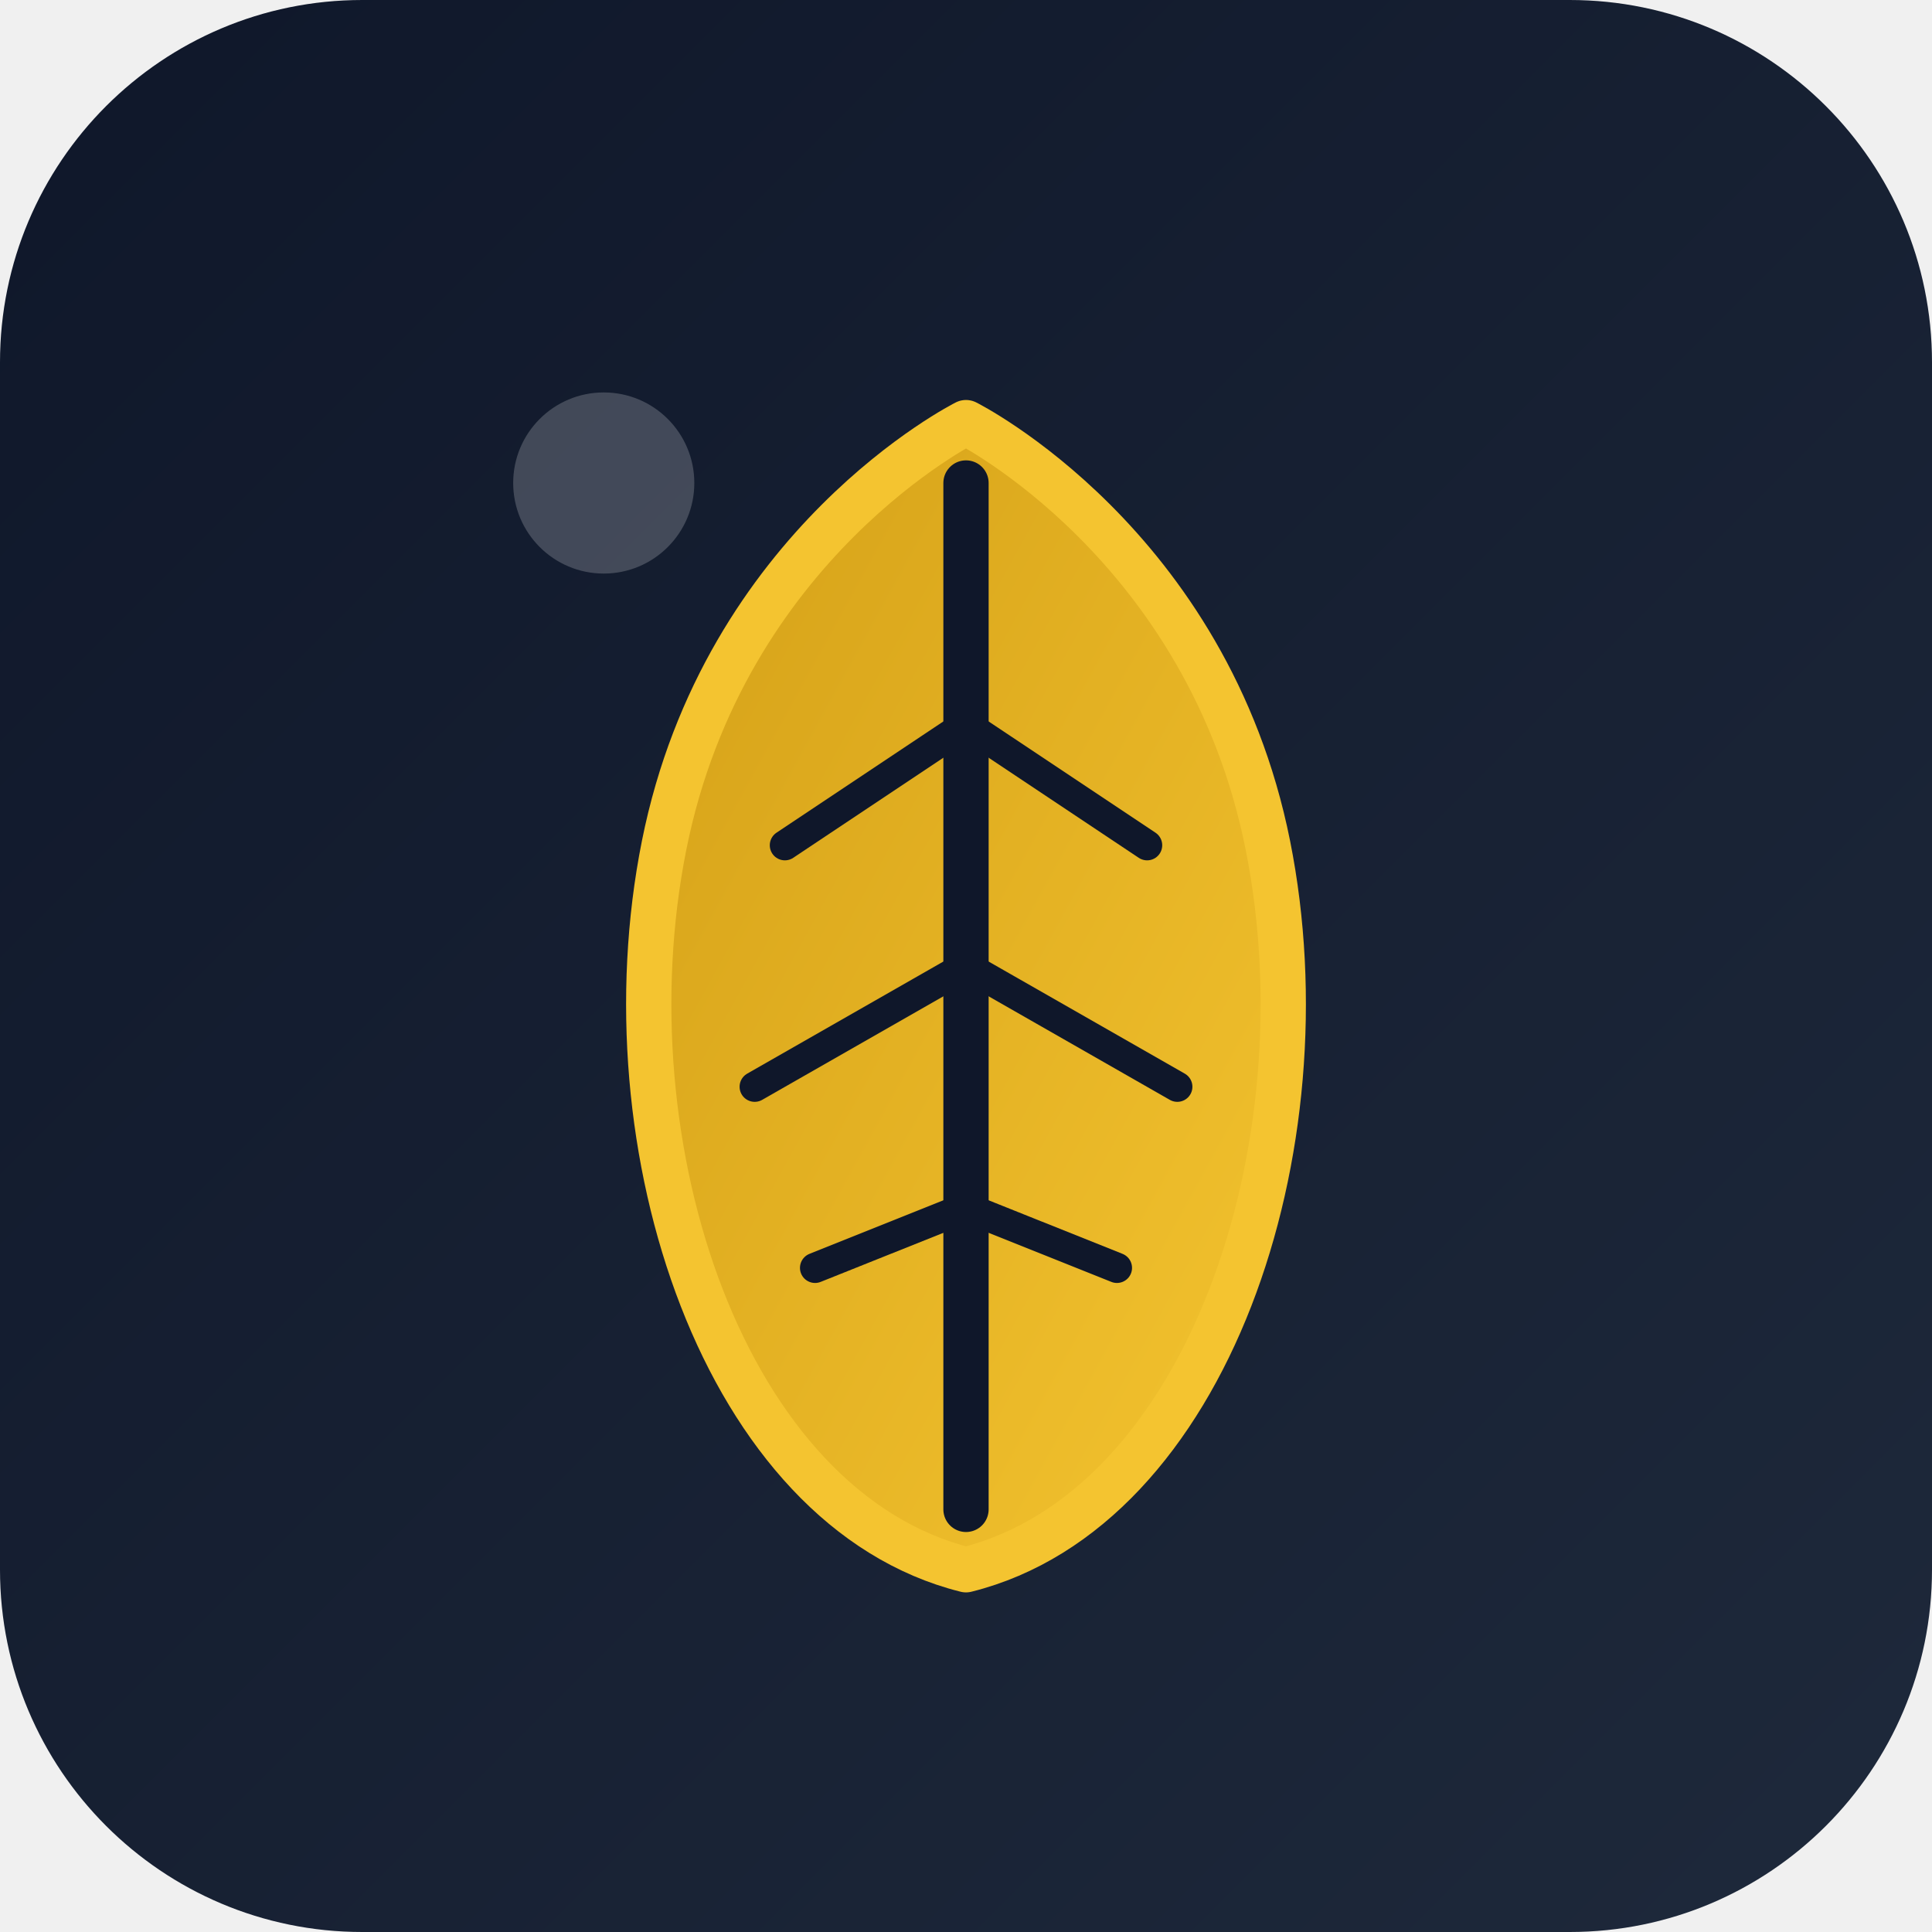
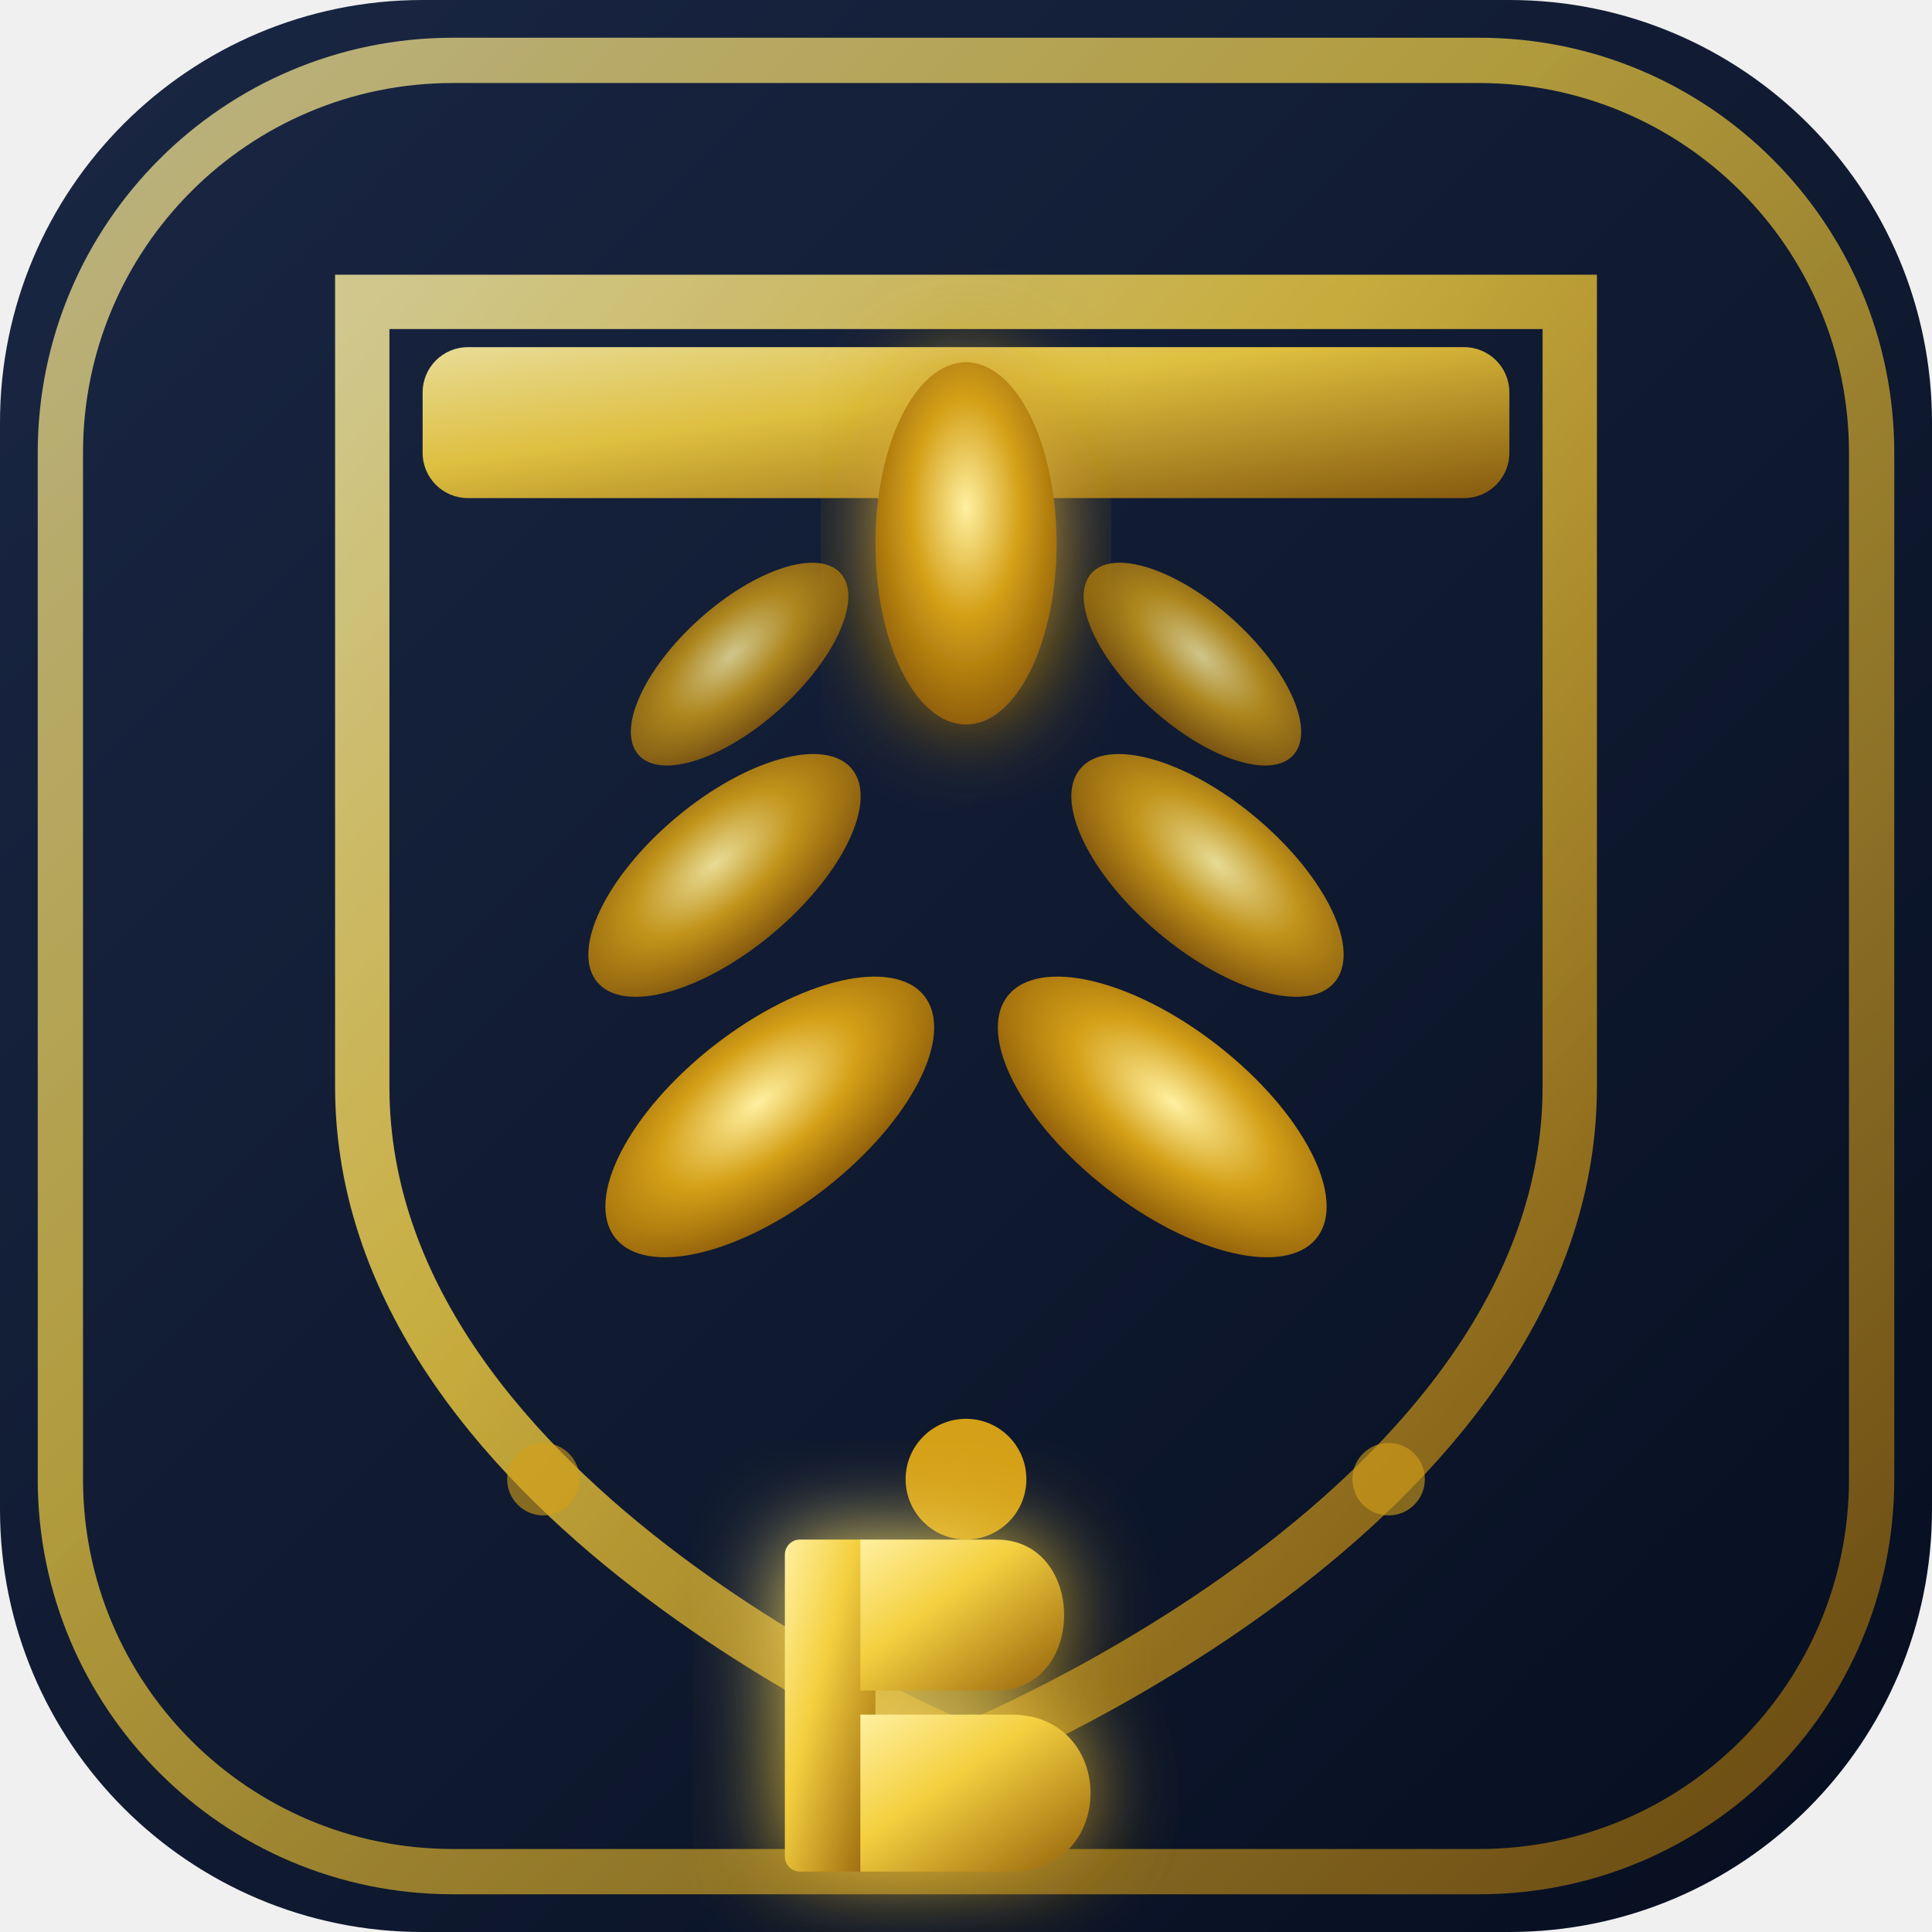
- <svg xmlns="http://www.w3.org/2000/svg" width="64" height="64" viewBox="0 0 64 64" fill="none">
+ <svg xmlns="http://www.w3.org/2000/svg" viewBox="0 0 64 64" width="64" height="64">
  <defs>
-     <linearGradient id="bgGradient" x1="0%" y1="0%" x2="100%" y2="100%">
-       <stop offset="0%" style="stop-color:#0F172A;stop-opacity:1" />
-       <stop offset="100%" style="stop-color:#1E293B;stop-opacity:1" />
+     <linearGradient id="bg" x1="0" y1="0" x2="1" y2="1">
+       <stop offset="0%" stop-color="#1a2744" />
+       <stop offset="100%" stop-color="#060e1f" />
    </linearGradient>
-     <linearGradient id="leafGradient" x1="0%" y1="0%" x2="100%" y2="100%">
-       <stop offset="0%" style="stop-color:#D4A017;stop-opacity:1" />
-       <stop offset="100%" style="stop-color:#F4C430;stop-opacity:1" />
+     <linearGradient id="g1" x1="0" y1="0" x2="1" y2="1">
+       <stop offset="0%" stop-color="#FFF0A0" />
+       <stop offset="40%" stop-color="#F4D03F" />
+       <stop offset="100%" stop-color="#92600A" />
    </linearGradient>
+     <radialGradient id="gr" cx="50%" cy="40%" r="60%">
+       <stop offset="0%" stop-color="#FFF0A0" />
+       <stop offset="50%" stop-color="#D4A017" />
+       <stop offset="100%" stop-color="#92600A" />
+     </radialGradient>
+     <filter id="glow" x="-30%" y="-30%" width="160%" height="160%">
+       <feGaussianBlur stdDeviation="1.5" result="b" />
+       <feMerge>
+         <feMergeNode in="b" />
+         <feMergeNode in="SourceGraphic" />
+       </feMerge>
+     </filter>
  </defs>
-   <rect width="64" height="64" rx="12" fill="url(#bgGradient)" />
-   <g transform="translate(16, 12)">
-     <path d="M16 2C16 2 8 6 6 16C4 26 8 38 16 40C24 38 28 26 26 16C24 6 16 2 16 2Z" fill="url(#leafGradient)" stroke="#F4C430" stroke-width="1.5" stroke-linecap="round" stroke-linejoin="round" />
-     <path d="M16 4V38" stroke="#0F172A" stroke-width="1.5" stroke-linecap="round" />
-     <path d="M16 12L10 16" stroke="#0F172A" stroke-width="1" stroke-linecap="round" />
-     <path d="M16 20L9 24" stroke="#0F172A" stroke-width="1" stroke-linecap="round" />
-     <path d="M16 28L11 30" stroke="#0F172A" stroke-width="1" stroke-linecap="round" />
-     <path d="M16 12L22 16" stroke="#0F172A" stroke-width="1" stroke-linecap="round" />
-     <path d="M16 20L23 24" stroke="#0F172A" stroke-width="1" stroke-linecap="round" />
-     <path d="M16 28L21 30" stroke="#0F172A" stroke-width="1" stroke-linecap="round" />
+   <rect width="64" height="64" rx="14" fill="url(#bg)" />
+   <rect x="2" y="2" width="60" height="60" rx="13" fill="none" stroke="url(#g1)" stroke-width="1.5" opacity="0.7" />
+   <path d="M12 10 L52 10 L52 36 C52 50 32 58 32 58 C32 58 12 50 12 36 Z" fill="none" stroke="url(#g1)" stroke-width="1.8" opacity="0.8" />
+   <rect x="14" y="11.5" width="36" height="5" rx="1.5" fill="url(#g1)" opacity="0.9" />
+   <line x1="32" y1="46" x2="32" y2="20" stroke="url(#g1)" stroke-width="2" stroke-linecap="round" filter="url(#glow)" />
+   <ellipse cx="25.5" cy="37" rx="6.5" ry="3" fill="url(#gr)" transform="rotate(-38 25.5 37)" />
+   <ellipse cx="24" cy="29" rx="5.5" ry="2.5" fill="url(#gr)" transform="rotate(-40 24 29)" opacity="0.9" />
+   <ellipse cx="24.5" cy="22" rx="4.5" ry="2" fill="url(#gr)" transform="rotate(-42 24.5 22)" opacity="0.8" />
+   <ellipse cx="38.5" cy="37" rx="6.5" ry="3" fill="url(#gr)" transform="rotate(38 38.5 37)" />
+   <ellipse cx="40" cy="29" rx="5.5" ry="2.5" fill="url(#gr)" transform="rotate(40 40 29)" opacity="0.9" />
+   <ellipse cx="39.5" cy="22" rx="4.5" ry="2" fill="url(#gr)" transform="rotate(42 39.5 22)" opacity="0.8" />
+   <ellipse cx="32" cy="18" rx="3" ry="6" fill="url(#gr)" filter="url(#glow)" />
+   <line x1="18" y1="49" x2="46" y2="49" stroke="url(#g1)" stroke-width="1.2" opacity="0.7" />
+   <circle cx="32" cy="49" r="2" fill="#D4A017" />
+   <circle cx="18" cy="49" r="1.2" fill="#D4A017" opacity="0.6" />
+   <circle cx="46" cy="49" r="1.2" fill="#D4A017" opacity="0.6" />
+   <g transform="translate(26, 51)" fill="url(#g1)" filter="url(#glow)">
+     <rect x="0" y="0" width="3" height="11" rx="0.5" />
+     <path d="M2.5 0 L7 0 C10 0 10 5 7 5 L2.5 5 Z" />
+     <path d="M2.5 5.8 L7.5 5.8 C11 5.8 11 11 7.5 11 L2.5 11 Z" />
  </g>
-   <circle cx="20" cy="16" r="3" fill="white" opacity="0.2" />
</svg>
